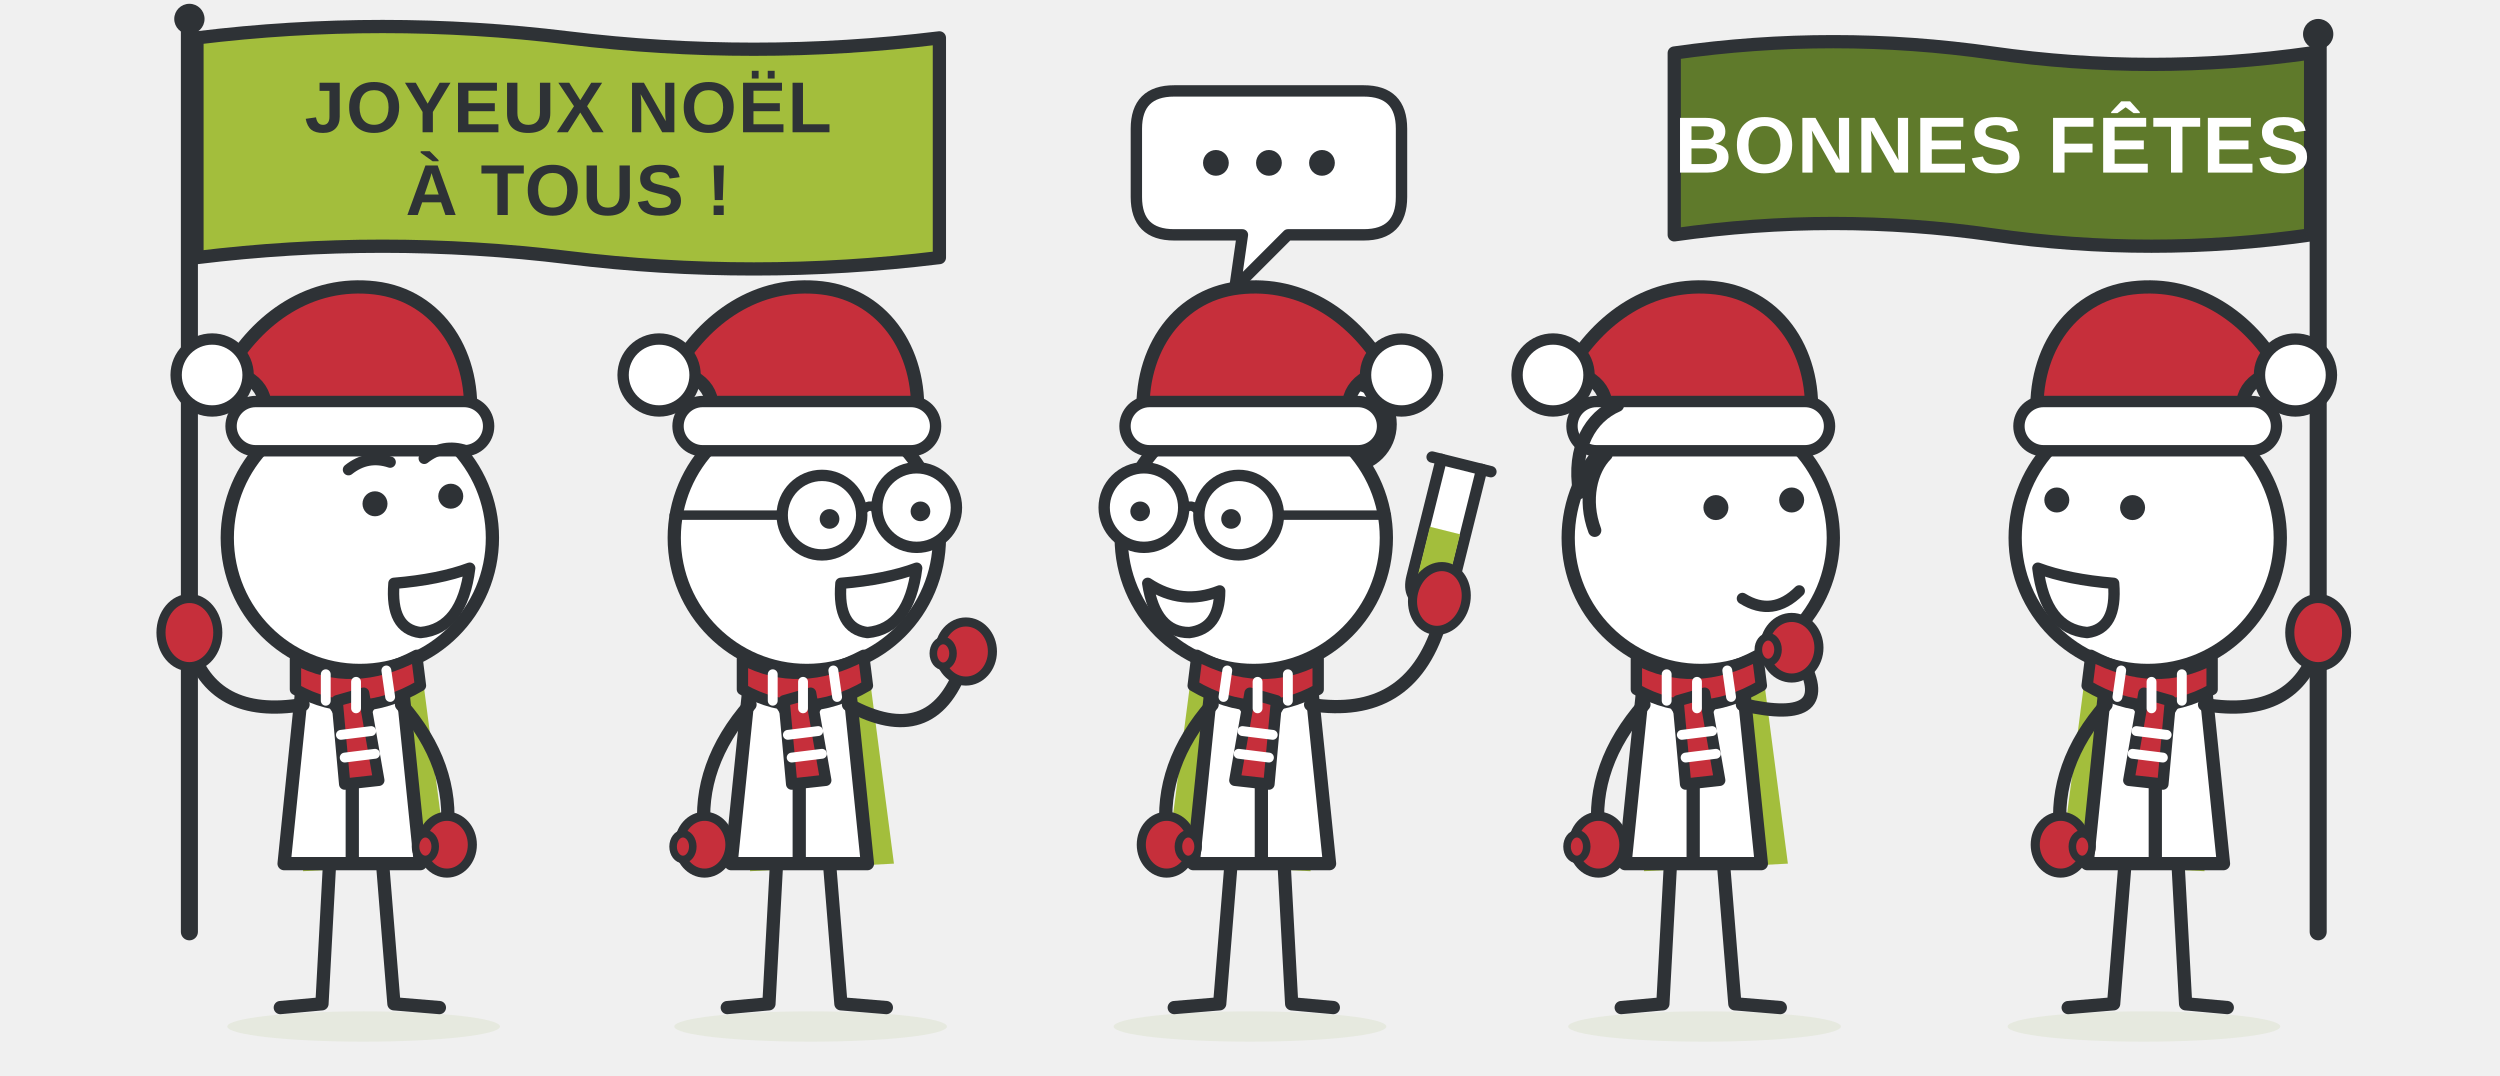
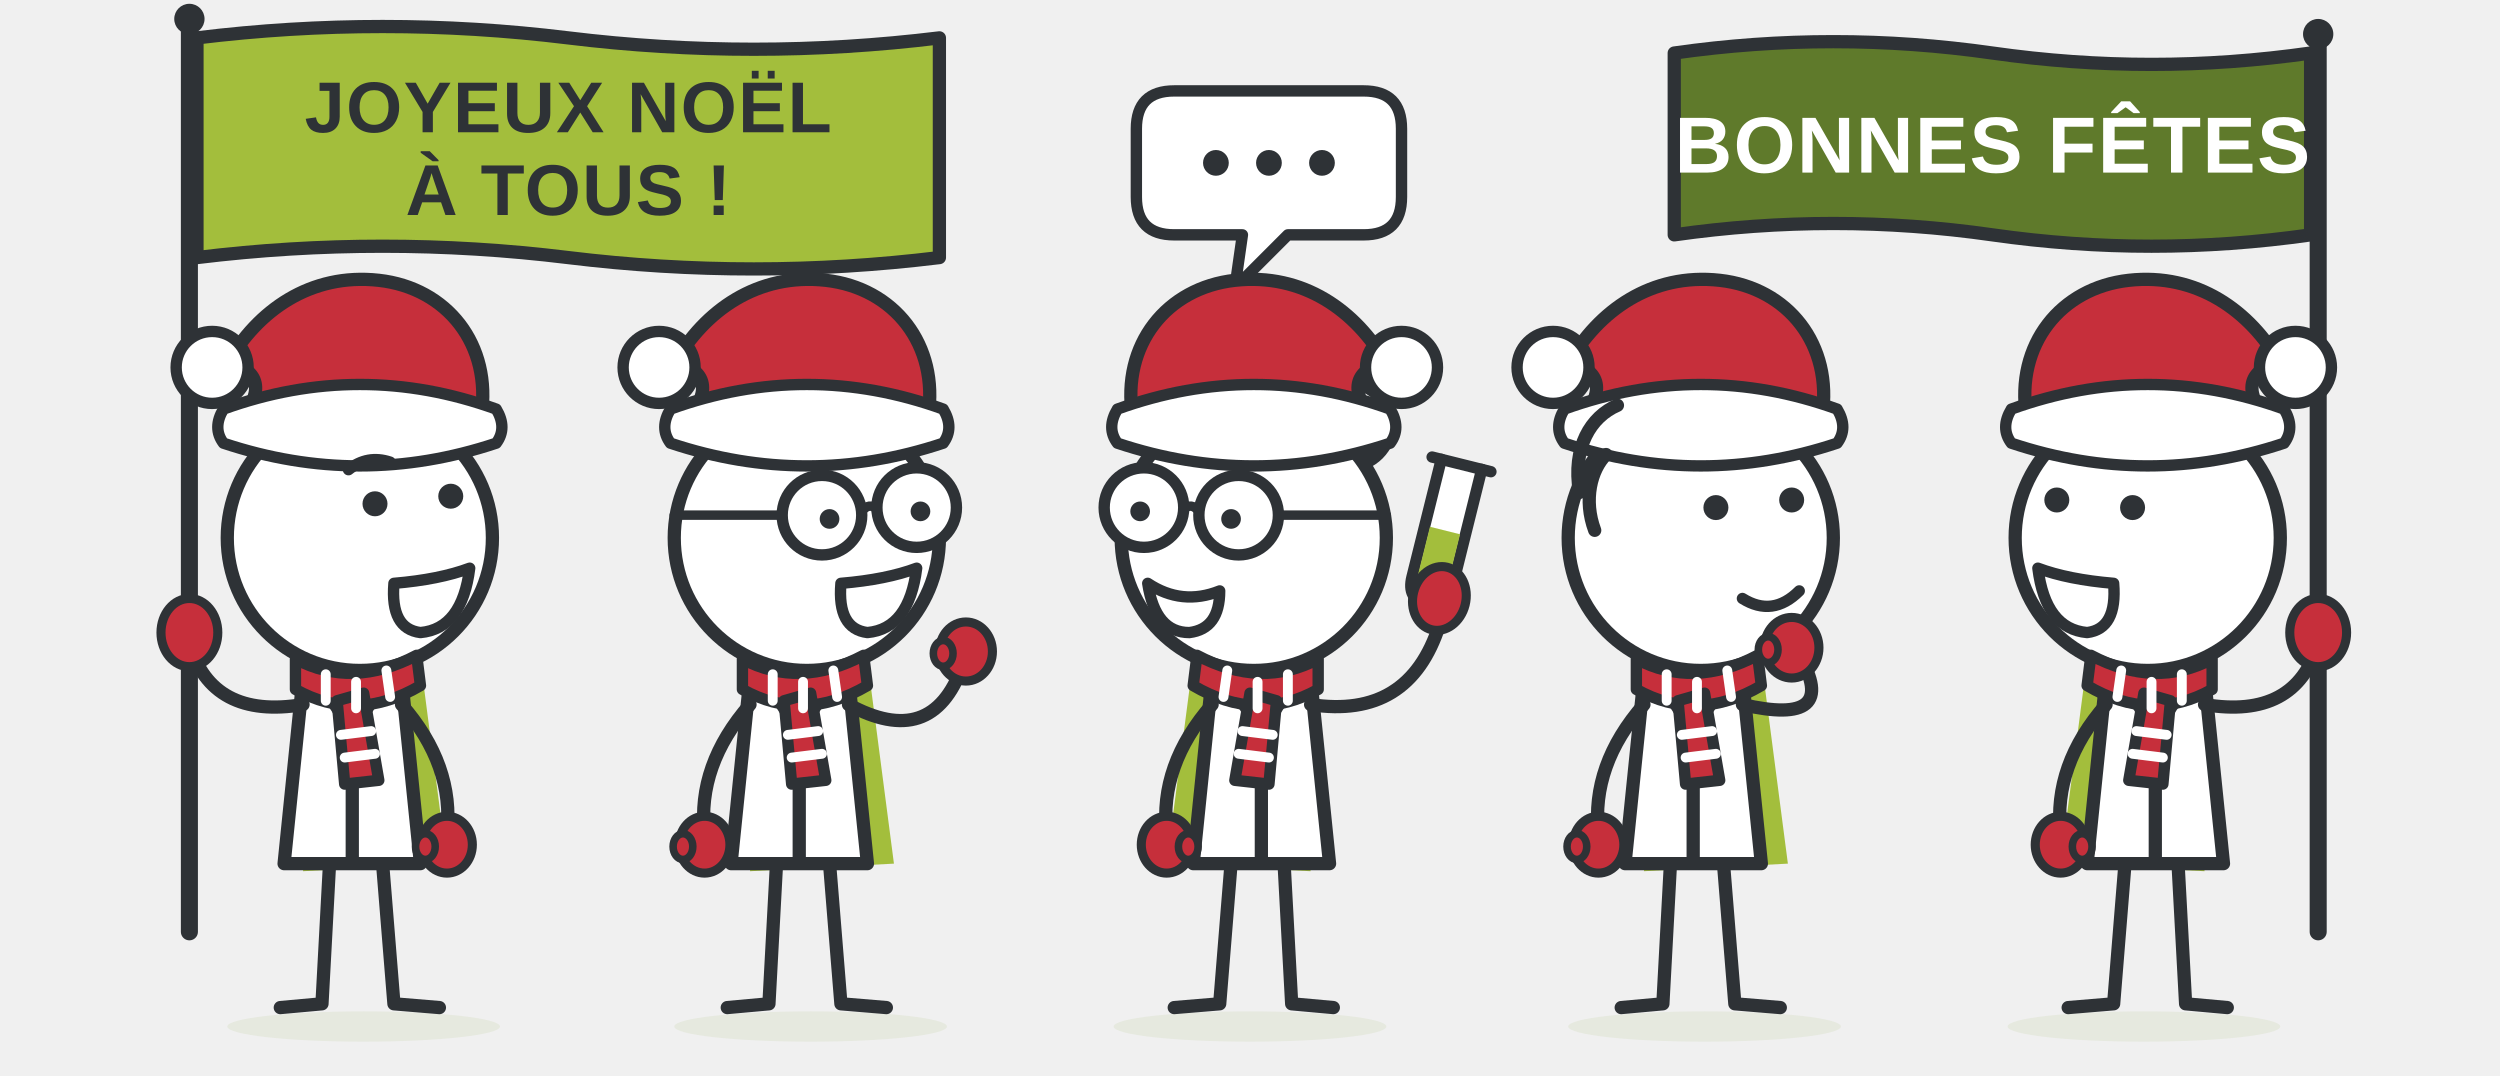
<svg xmlns="http://www.w3.org/2000/svg" aria-hidden="true" focusable="false" viewBox="0 0 660 284" fill="none" stroke="#2E3236" stroke-width="3.5" stroke-linecap="round" stroke-linejoin="round">
  <g class="bulle">
    <path d="M300 34 Q300 24 310 24 L360 24 Q370 24 370 34 L370 52 Q370 62 360 62 L340 62 L326 76 L328 62 L310 62 Q300 62 300 52 Z" fill="#FFFFFF" stroke-width="3" />
    <circle cx="321" cy="43" r="3.4" fill="#2E3236" stroke="none" />
    <circle cx="335" cy="43" r="3.4" fill="#2E3236" stroke="none" />
    <circle cx="349" cy="43" r="3.4" fill="#2E3236" stroke="none" />
  </g>
  <g class="perso">
    <path d="M50 8 L50 246" stroke-width="4.5" />
    <circle cx="50" cy="5" r="4" fill="#2E3236" stroke="none" />
    <g class="drapeau drapeau-left">
      <path d="M52 10 Q101.0 4 150.0 10 T248 10 L248 68 Q199.0 74 150.0 68 T52 68 Z" fill="#A3BE3C" />
      <text x="150" y="34.915" text-anchor="middle" font-family="Figtree, Arial, sans-serif" font-weight="800" font-size="19" letter-spacing="0.4" fill="#2E3236" stroke="none">JOYEUX NOËL</text>
      <text x="150" y="56.765" text-anchor="middle" font-family="Figtree, Arial, sans-serif" font-weight="800" font-size="19" letter-spacing="0.4" fill="#2E3236" stroke="none">À TOUS !</text>
    </g>
    <g transform="translate(0 70)">
      <ellipse cx="96" cy="201" rx="36" ry="4" fill="#E6E9DF" stroke="none" />
      <path d="M84 114 L112 112 L118 158 L80 160 Z" fill="#A3BE3C" stroke="none" />
      <path d="M87 158 L85 195 L74 196" />
      <path d="M101 158 L104 195 L116 196" />
      <path d="M80 109 L75 158 L111 158 L106 109" fill="#FFFFFF" />
      <path d="M84 109 L93 123 L102 109" />
      <path d="M93 123 L93 157" />
      <path d="M80 116 Q56 120 50 100" />
      <path d="M106 116 Q120 132 118 150" />
      <ellipse cx="118" cy="153" rx="6.7" ry="7.5" fill="#C62F3B" stroke="#2E3236" stroke-width="2.4" />
      <ellipse cx="112.3" cy="153.5" rx="2.6" ry="3.4" fill="#C62F3B" stroke="#2E3236" stroke-width="2" />
      <circle cx="95" cy="72" r="35" fill="#FFFFFF" />
      <path d="M78 104 Q93 112 110 103 L111 111 Q94 121 78 112 Z" fill="#C62F3B" stroke-width="3" />
      <path d="M96 113 L100 136 L91 137 L89 115 Z" fill="#C62F3B" stroke-width="3" />
      <path d="M86 108 L86 115 M94 110 L94 117 M102 107 L103 114 M90 124 L98 123 M91 130 L99 129" stroke="#FFFFFF" stroke-width="2.6" />
-       <path d="M124 42 C126 24 116 8 99 6 C82 4 68 14 60 28 C68 29 72 35 69 42 Z" fill="#C62F3B" />
-       <rect x="61" y="36" width="68" height="13" rx="6.5" fill="#FFFFFF" stroke-width="3" />
-       <circle cx="56" cy="29" r="9.5" fill="#FFFFFF" stroke-width="3" />
+       <path d="M127 40 C130 21 118 6 100 4 C82 2 68 12 60 26 C68 27 70 33 64 40 Z" fill="#C62F3B" />
+       <path d="M59 38 Q95 25 131 38 Q134 43 131 47 Q95 59 59 47 Q56 43 59 38 Z" fill="#FFFFFF" stroke-width="3" />
+       <circle cx="56" cy="27" r="9.5" fill="#FFFFFF" stroke-width="3" />
      <path d="M92 54 Q97 50 103 52" stroke-width="3" />
-       <path d="M112 51 Q117 47 123 49" stroke-width="3" />
      <circle cx="99" cy="63" r="3.3" fill="#2E3236" stroke="none" />
      <circle cx="119" cy="61" r="3.3" fill="#2E3236" stroke="none" />
      <path d="M104 84 Q116 83 124 80 Q122 96 111 97 Q103 96 104 84 Z" fill="#FFFFFF" stroke-width="3" />
    </g>
    <ellipse cx="50" cy="167" rx="7.5" ry="9" fill="#C62F3B" stroke="#2E3236" stroke-width="2.4" />
  </g>
  <g class="perso">
    <g transform="translate(118 70)">
      <ellipse cx="96" cy="201" rx="36" ry="4" fill="#E6E9DF" stroke="none" />
      <path d="M84 114 L112 112 L118 158 L80 160 Z" fill="#A3BE3C" stroke="none" />
      <path d="M87 158 L85 195 L74 196" />
      <path d="M101 158 L104 195 L116 196" />
      <path d="M80 109 L75 158 L111 158 L106 109" fill="#FFFFFF" />
      <path d="M84 109 L93 123 L102 109" />
      <path d="M93 123 L93 157" />
      <path d="M80 116 Q66 132 68 150" />
      <ellipse cx="68" cy="153" rx="6.7" ry="7.5" fill="#C62F3B" stroke="#2E3236" stroke-width="2.4" />
      <ellipse cx="62.3" cy="153.5" rx="2.6" ry="3.4" fill="#C62F3B" stroke="#2E3236" stroke-width="2" />
      <path d="M106 116 Q128 128 136 106" />
      <ellipse cx="137" cy="102" rx="7" ry="7.8" fill="#C62F3B" stroke="#2E3236" stroke-width="2.4" />
      <ellipse cx="131" cy="102.5" rx="2.6" ry="3.4" fill="#C62F3B" stroke="#2E3236" stroke-width="2" />
      <circle cx="95" cy="72" r="35" fill="#FFFFFF" />
      <path d="M78 104 Q93 112 110 103 L111 111 Q94 121 78 112 Z" fill="#C62F3B" stroke-width="3" />
      <path d="M96 113 L100 136 L91 137 L89 115 Z" fill="#C62F3B" stroke-width="3" />
      <path d="M86 108 L86 115 M94 110 L94 117 M102 107 L103 114 M90 124 L98 123 M91 130 L99 129" stroke="#FFFFFF" stroke-width="2.6" />
-       <path d="M124 42 C126 24 116 8 99 6 C82 4 68 14 60 28 C68 29 72 35 69 42 Z" fill="#C62F3B" />
-       <rect x="61" y="36" width="68" height="13" rx="6.5" fill="#FFFFFF" stroke-width="3" />
-       <circle cx="56" cy="29" r="9.5" fill="#FFFFFF" stroke-width="3" />
+       <path d="M127 40 C130 21 118 6 100 4 C82 2 68 12 60 26 C68 27 70 33 64 40 Z" fill="#C62F3B" />
+       <path d="M59 38 Q95 25 131 38 Q134 43 131 47 Q95 59 59 47 Q56 43 59 38 Z" fill="#FFFFFF" stroke-width="3" />
+       <circle cx="56" cy="27" r="9.5" fill="#FFFFFF" stroke-width="3" />
      <path d="M60 66 L88 66" stroke-width="2.5" />
      <circle cx="99" cy="66" r="10.5" fill="#FFFFFF" stroke-width="3" />
      <circle cx="124" cy="64" r="10.5" fill="#FFFFFF" stroke-width="3" />
      <path d="M109.5 65 Q111.5 62.5 113.5 64.5" stroke-width="2.5" />
      <circle cx="101" cy="67" r="2.6" fill="#2E3236" stroke="none" />
      <circle cx="125" cy="65" r="2.6" fill="#2E3236" stroke="none" />
      <path d="M104 84 Q116 83 124 80 Q122 96 111 97 Q103 96 104 84 Z" fill="#FFFFFF" stroke-width="3" />
    </g>
  </g>
  <g class="perso">
    <g transform="translate(236 70) translate(190 0) scale(-1 1)">
      <ellipse cx="96" cy="201" rx="36" ry="4" fill="#E6E9DF" stroke="none" />
      <path d="M84 114 L112 112 L118 158 L80 160 Z" fill="#A3BE3C" stroke="none" />
      <path d="M87 158 L85 195 L74 196" />
      <path d="M101 158 L104 195 L116 196" />
      <path d="M80 109 L75 158 L111 158 L106 109" fill="#FFFFFF" />
      <path d="M84 109 L93 123 L102 109" />
      <path d="M93 123 L93 157" />
      <path d="M80 116 Q54 120 46 95" />
      <g transform="translate(-9 0) rotate(-14 54 72)">
        <path d="M48.5 52 L48.5 84 Q48.5 90 54 90 Q59.5 90 59.5 84 L59.5 52" fill="#FFFFFF" stroke-width="3" />
        <path d="M49.9 70 L58.1 70 L58.1 84 Q58.1 88.6 54 88.6 Q49.9 88.6 49.9 84 Z" fill="#A3BE3C" stroke="none" />
        <path d="M46 52 L62 52" stroke-width="3" />
      </g>
      <ellipse cx="46" cy="88" rx="7" ry="8.5" fill="#C62F3B" stroke="#2E3236" stroke-width="2.4" transform="rotate(-14 46 88)" />
      <path d="M106 116 Q120 132 118 150" />
      <ellipse cx="118" cy="153" rx="6.7" ry="7.5" fill="#C62F3B" stroke="#2E3236" stroke-width="2.4" />
      <ellipse cx="112.3" cy="153.5" rx="2.6" ry="3.4" fill="#C62F3B" stroke="#2E3236" stroke-width="2" />
      <circle cx="70" cy="42" r="11" fill="#FFFFFF" />
      <circle cx="95" cy="72" r="35" fill="#FFFFFF" />
      <path d="M78 104 Q93 112 110 103 L111 111 Q94 121 78 112 Z" fill="#C62F3B" stroke-width="3" />
      <path d="M96 113 L100 136 L91 137 L89 115 Z" fill="#C62F3B" stroke-width="3" />
      <path d="M86 108 L86 115 M94 110 L94 117 M102 107 L103 114 M90 124 L98 123 M91 130 L99 129" stroke="#FFFFFF" stroke-width="2.6" />
-       <path d="M124 42 C126 24 116 8 99 6 C82 4 68 14 60 28 C68 29 72 35 69 42 Z" fill="#C62F3B" />
-       <rect x="61" y="36" width="68" height="13" rx="6.5" fill="#FFFFFF" stroke-width="3" />
-       <circle cx="56" cy="29" r="9.5" fill="#FFFFFF" stroke-width="3" />
+       <path d="M127 40 C130 21 118 6 100 4 C82 2 68 12 60 26 C68 27 70 33 64 40 Z" fill="#C62F3B" />
+       <path d="M59 38 Q95 25 131 38 Q134 43 131 47 Q95 59 59 47 Q56 43 59 38 Z" fill="#FFFFFF" stroke-width="3" />
+       <circle cx="56" cy="27" r="9.5" fill="#FFFFFF" stroke-width="3" />
      <path d="M60 66 L88 66" stroke-width="2.5" />
      <circle cx="99" cy="66" r="10.5" fill="#FFFFFF" stroke-width="3" />
      <circle cx="124" cy="64" r="10.5" fill="#FFFFFF" stroke-width="3" />
      <path d="M109.5 65 Q111.5 62.5 113.5 64.5" stroke-width="2.5" />
      <circle cx="101" cy="67" r="2.6" fill="#2E3236" stroke="none" />
      <circle cx="125" cy="65" r="2.6" fill="#2E3236" stroke="none" />
      <path d="M104 86 Q114 90 123 84 Q121 97 112 97 Q104 96 104 86 Z" fill="#FFFFFF" stroke-width="3" />
    </g>
  </g>
  <g class="perso">
    <g transform="translate(354 70)">
      <ellipse cx="96" cy="201" rx="36" ry="4" fill="#E6E9DF" stroke="none" />
      <path d="M84 114 L112 112 L118 158 L80 160 Z" fill="#A3BE3C" stroke="none" />
      <path d="M87 158 L85 195 L74 196" />
      <path d="M101 158 L104 195 L116 196" />
      <path d="M80 109 L75 158 L111 158 L106 109" fill="#FFFFFF" />
      <path d="M84 109 L93 123 L102 109" />
      <path d="M93 123 L93 157" />
      <path d="M80 116 Q66 132 68 150" />
      <ellipse cx="68" cy="153" rx="6.7" ry="7.5" fill="#C62F3B" stroke="#2E3236" stroke-width="2.4" />
      <ellipse cx="62.3" cy="153.5" rx="2.6" ry="3.4" fill="#C62F3B" stroke="#2E3236" stroke-width="2" />
      <circle cx="95" cy="72" r="35" fill="#FFFFFF" />
      <path d="M78 104 Q93 112 110 103 L111 111 Q94 121 78 112 Z" fill="#C62F3B" stroke-width="3" />
      <path d="M96 113 L100 136 L91 137 L89 115 Z" fill="#C62F3B" stroke-width="3" />
      <path d="M86 108 L86 115 M94 110 L94 117 M102 107 L103 114 M90 124 L98 123 M91 130 L99 129" stroke="#FFFFFF" stroke-width="2.6" />
-       <path d="M124 42 C126 24 116 8 99 6 C82 4 68 14 60 28 C68 29 72 35 69 42 Z" fill="#C62F3B" />
-       <rect x="61" y="36" width="68" height="13" rx="6.5" fill="#FFFFFF" stroke-width="3" />
-       <circle cx="56" cy="29" r="9.5" fill="#FFFFFF" stroke-width="3" />
+       <path d="M127 40 C130 21 118 6 100 4 C82 2 68 12 60 26 C68 27 70 33 64 40 Z" fill="#C62F3B" />
+       <path d="M59 38 Q95 25 131 38 Q134 43 131 47 Q95 59 59 47 Q56 43 59 38 Z" fill="#FFFFFF" stroke-width="3" />
+       <circle cx="56" cy="27" r="9.5" fill="#FFFFFF" stroke-width="3" />
      <path d="M63 60 C61 48 66 40 73 37" />
      <path d="M67 70 C64 62 66 54 70 50" />
      <circle cx="99" cy="64" r="3.3" fill="#2E3236" stroke="none" />
      <circle cx="119" cy="62" r="3.3" fill="#2E3236" stroke="none" />
      <path d="M106 88 Q114 93 121 86" stroke-width="3" />
      <path d="M106 116 Q132 122 121 103" />
      <ellipse cx="119" cy="101" rx="7.2" ry="8" fill="#C62F3B" stroke="#2E3236" stroke-width="2.4" />
      <ellipse cx="112.8" cy="101.5" rx="2.6" ry="3.4" fill="#C62F3B" stroke="#2E3236" stroke-width="2" />
    </g>
  </g>
  <g class="perso">
    <path d="M612 12 L612 246" stroke-width="4.5" />
    <circle cx="612" cy="9" r="4" fill="#2E3236" stroke="none" />
    <g class="drapeau drapeau-right">
      <path d="M442 14 Q484.0 8 526.0 14 T610 14 L610 62 Q568.0 68 526.0 62 T442 62 Z" fill="#5F7A2B" />
      <text x="526" y="45.56" text-anchor="middle" font-family="Figtree, Arial, sans-serif" font-weight="800" font-size="21" letter-spacing="0.4" fill="#FFFFFF" stroke="none">BONNES FÊTES</text>
    </g>
    <g transform="translate(472 70) translate(190 0) scale(-1 1)">
      <ellipse cx="96" cy="201" rx="36" ry="4" fill="#E6E9DF" stroke="none" />
      <path d="M84 114 L112 112 L118 158 L80 160 Z" fill="#A3BE3C" stroke="none" />
      <path d="M87 158 L85 195 L74 196" />
      <path d="M101 158 L104 195 L116 196" />
      <path d="M80 109 L75 158 L111 158 L106 109" fill="#FFFFFF" />
      <path d="M84 109 L93 123 L102 109" />
      <path d="M93 123 L93 157" />
      <path d="M80 116 Q56 120 50 100" />
      <path d="M106 116 Q120 132 118 150" />
      <ellipse cx="118" cy="153" rx="6.7" ry="7.5" fill="#C62F3B" stroke="#2E3236" stroke-width="2.4" />
      <ellipse cx="112.3" cy="153.5" rx="2.6" ry="3.4" fill="#C62F3B" stroke="#2E3236" stroke-width="2" />
      <circle cx="95" cy="72" r="35" fill="#FFFFFF" />
      <path d="M78 104 Q93 112 110 103 L111 111 Q94 121 78 112 Z" fill="#C62F3B" stroke-width="3" />
      <path d="M96 113 L100 136 L91 137 L89 115 Z" fill="#C62F3B" stroke-width="3" />
      <path d="M86 108 L86 115 M94 110 L94 117 M102 107 L103 114 M90 124 L98 123 M91 130 L99 129" stroke="#FFFFFF" stroke-width="2.6" />
-       <path d="M124 42 C126 24 116 8 99 6 C82 4 68 14 60 28 C68 29 72 35 69 42 Z" fill="#C62F3B" />
-       <rect x="61" y="36" width="68" height="13" rx="6.5" fill="#FFFFFF" stroke-width="3" />
-       <circle cx="56" cy="29" r="9.5" fill="#FFFFFF" stroke-width="3" />
+       <path d="M127 40 C130 21 118 6 100 4 C82 2 68 12 60 26 C68 27 70 33 64 40 Z" fill="#C62F3B" />
+       <path d="M59 38 Q95 25 131 38 Q134 43 131 47 Q95 59 59 47 Q56 43 59 38 Z" fill="#FFFFFF" stroke-width="3" />
+       <circle cx="56" cy="27" r="9.5" fill="#FFFFFF" stroke-width="3" />
      <circle cx="99" cy="64" r="3.3" fill="#2E3236" stroke="none" />
      <circle cx="119" cy="62" r="3.3" fill="#2E3236" stroke="none" />
      <path d="M104 84 Q116 83 124 80 Q122 96 111 97 Q103 96 104 84 Z" fill="#FFFFFF" stroke-width="3" />
    </g>
    <ellipse cx="612" cy="167" rx="7.5" ry="9" fill="#C62F3B" stroke="#2E3236" stroke-width="2.4" />
  </g>
</svg>
